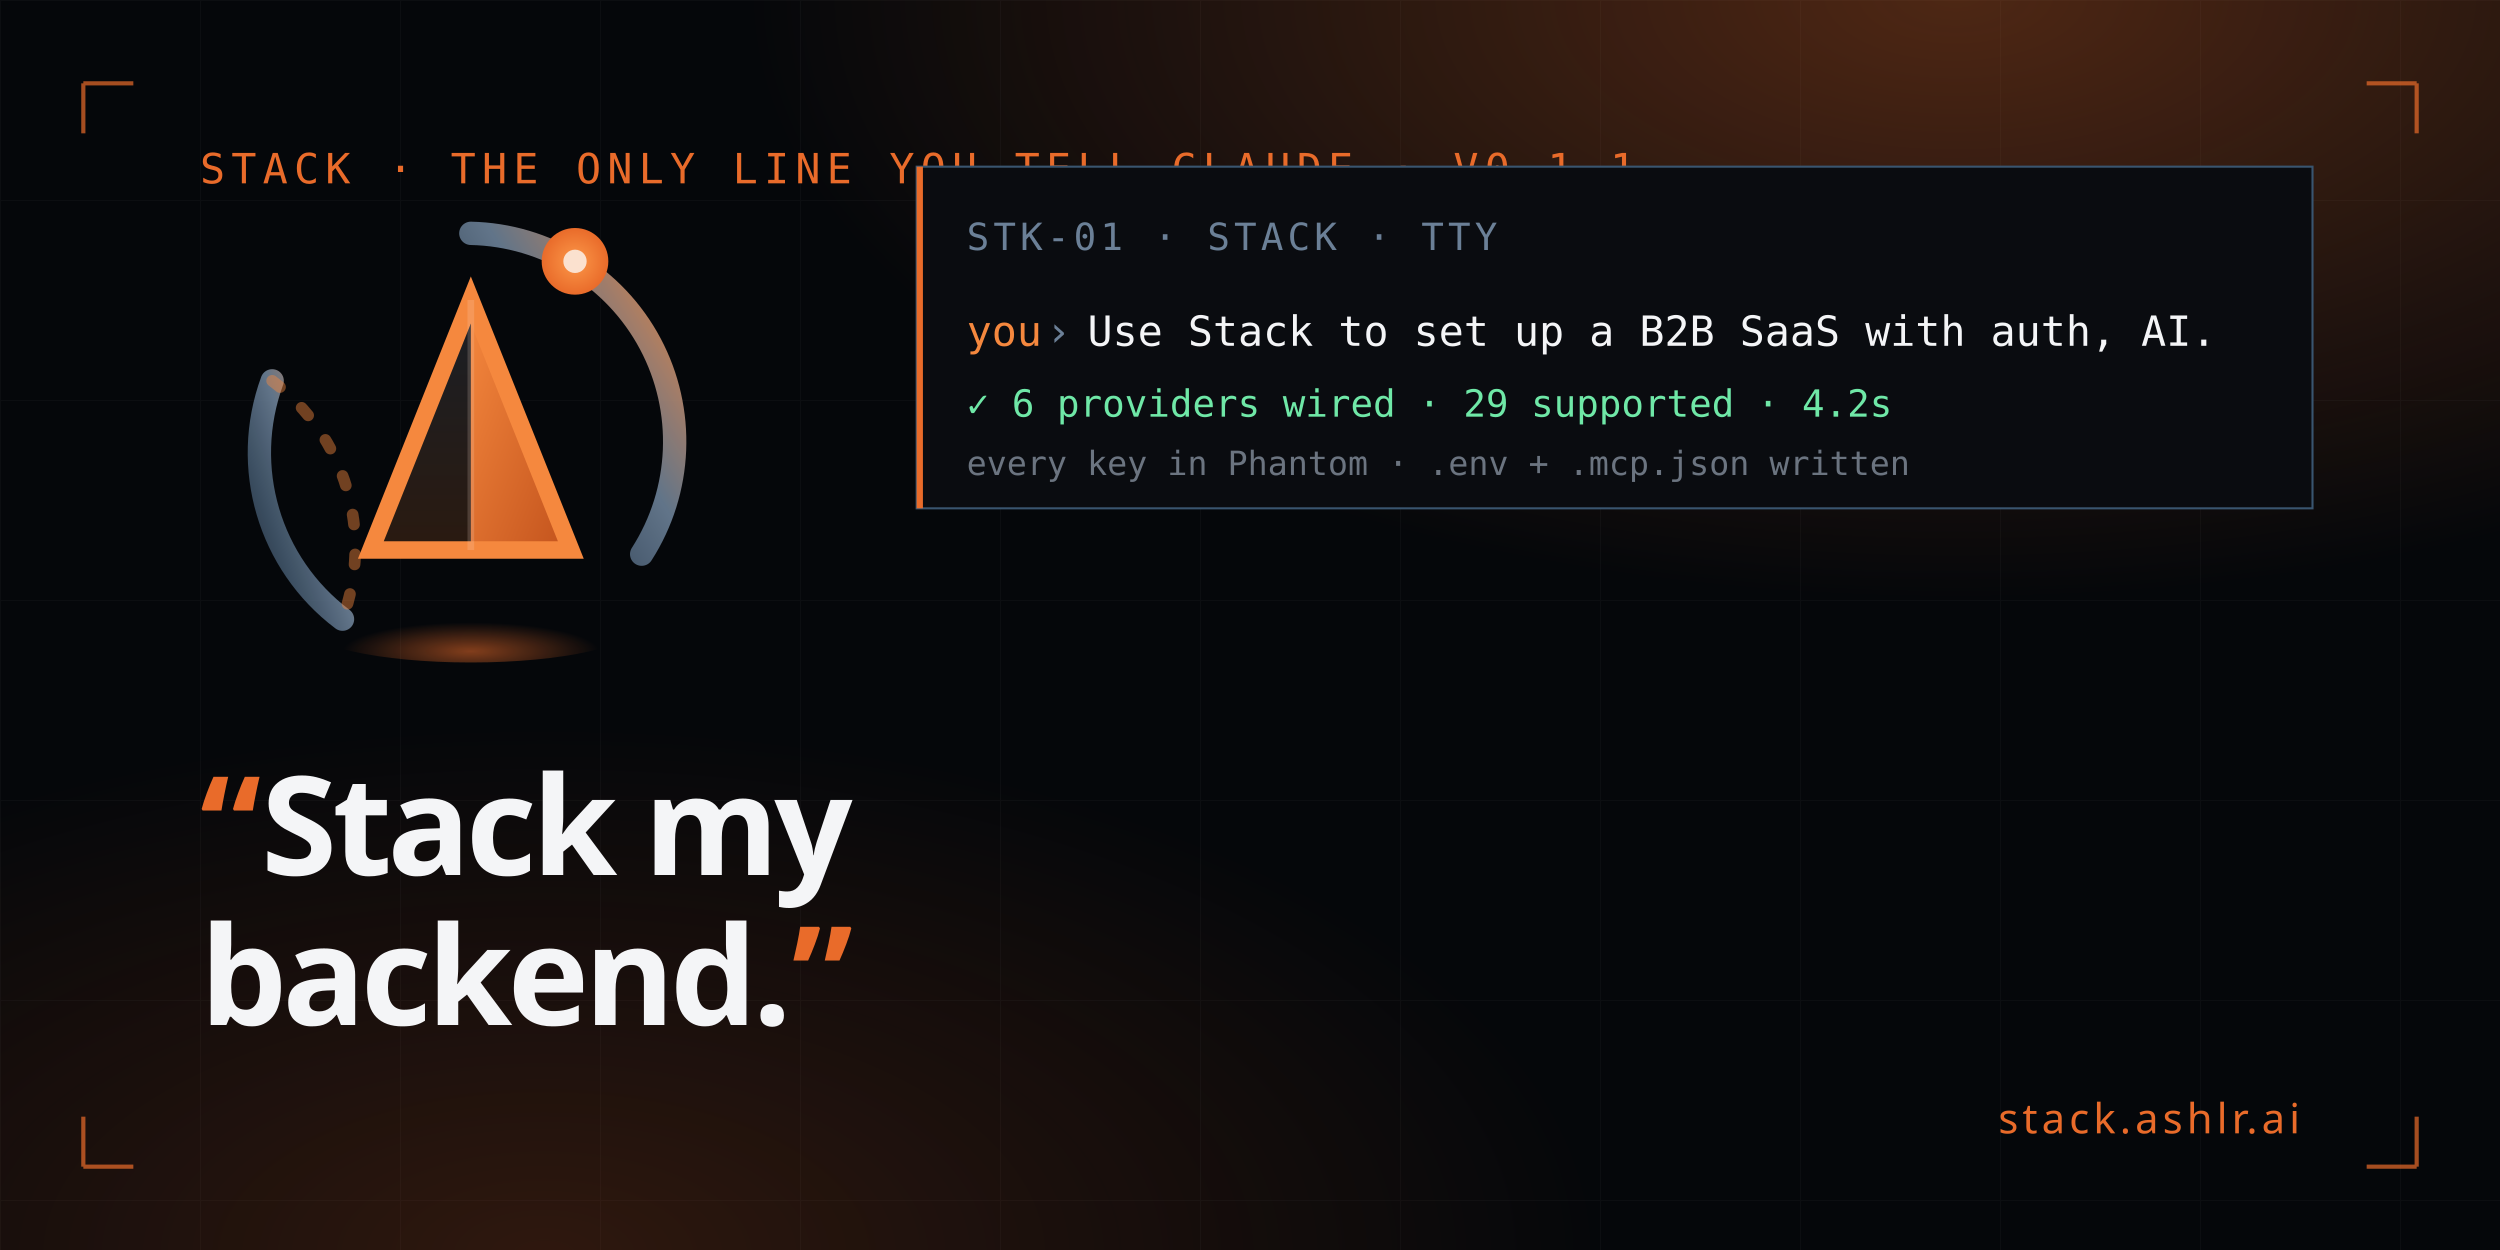
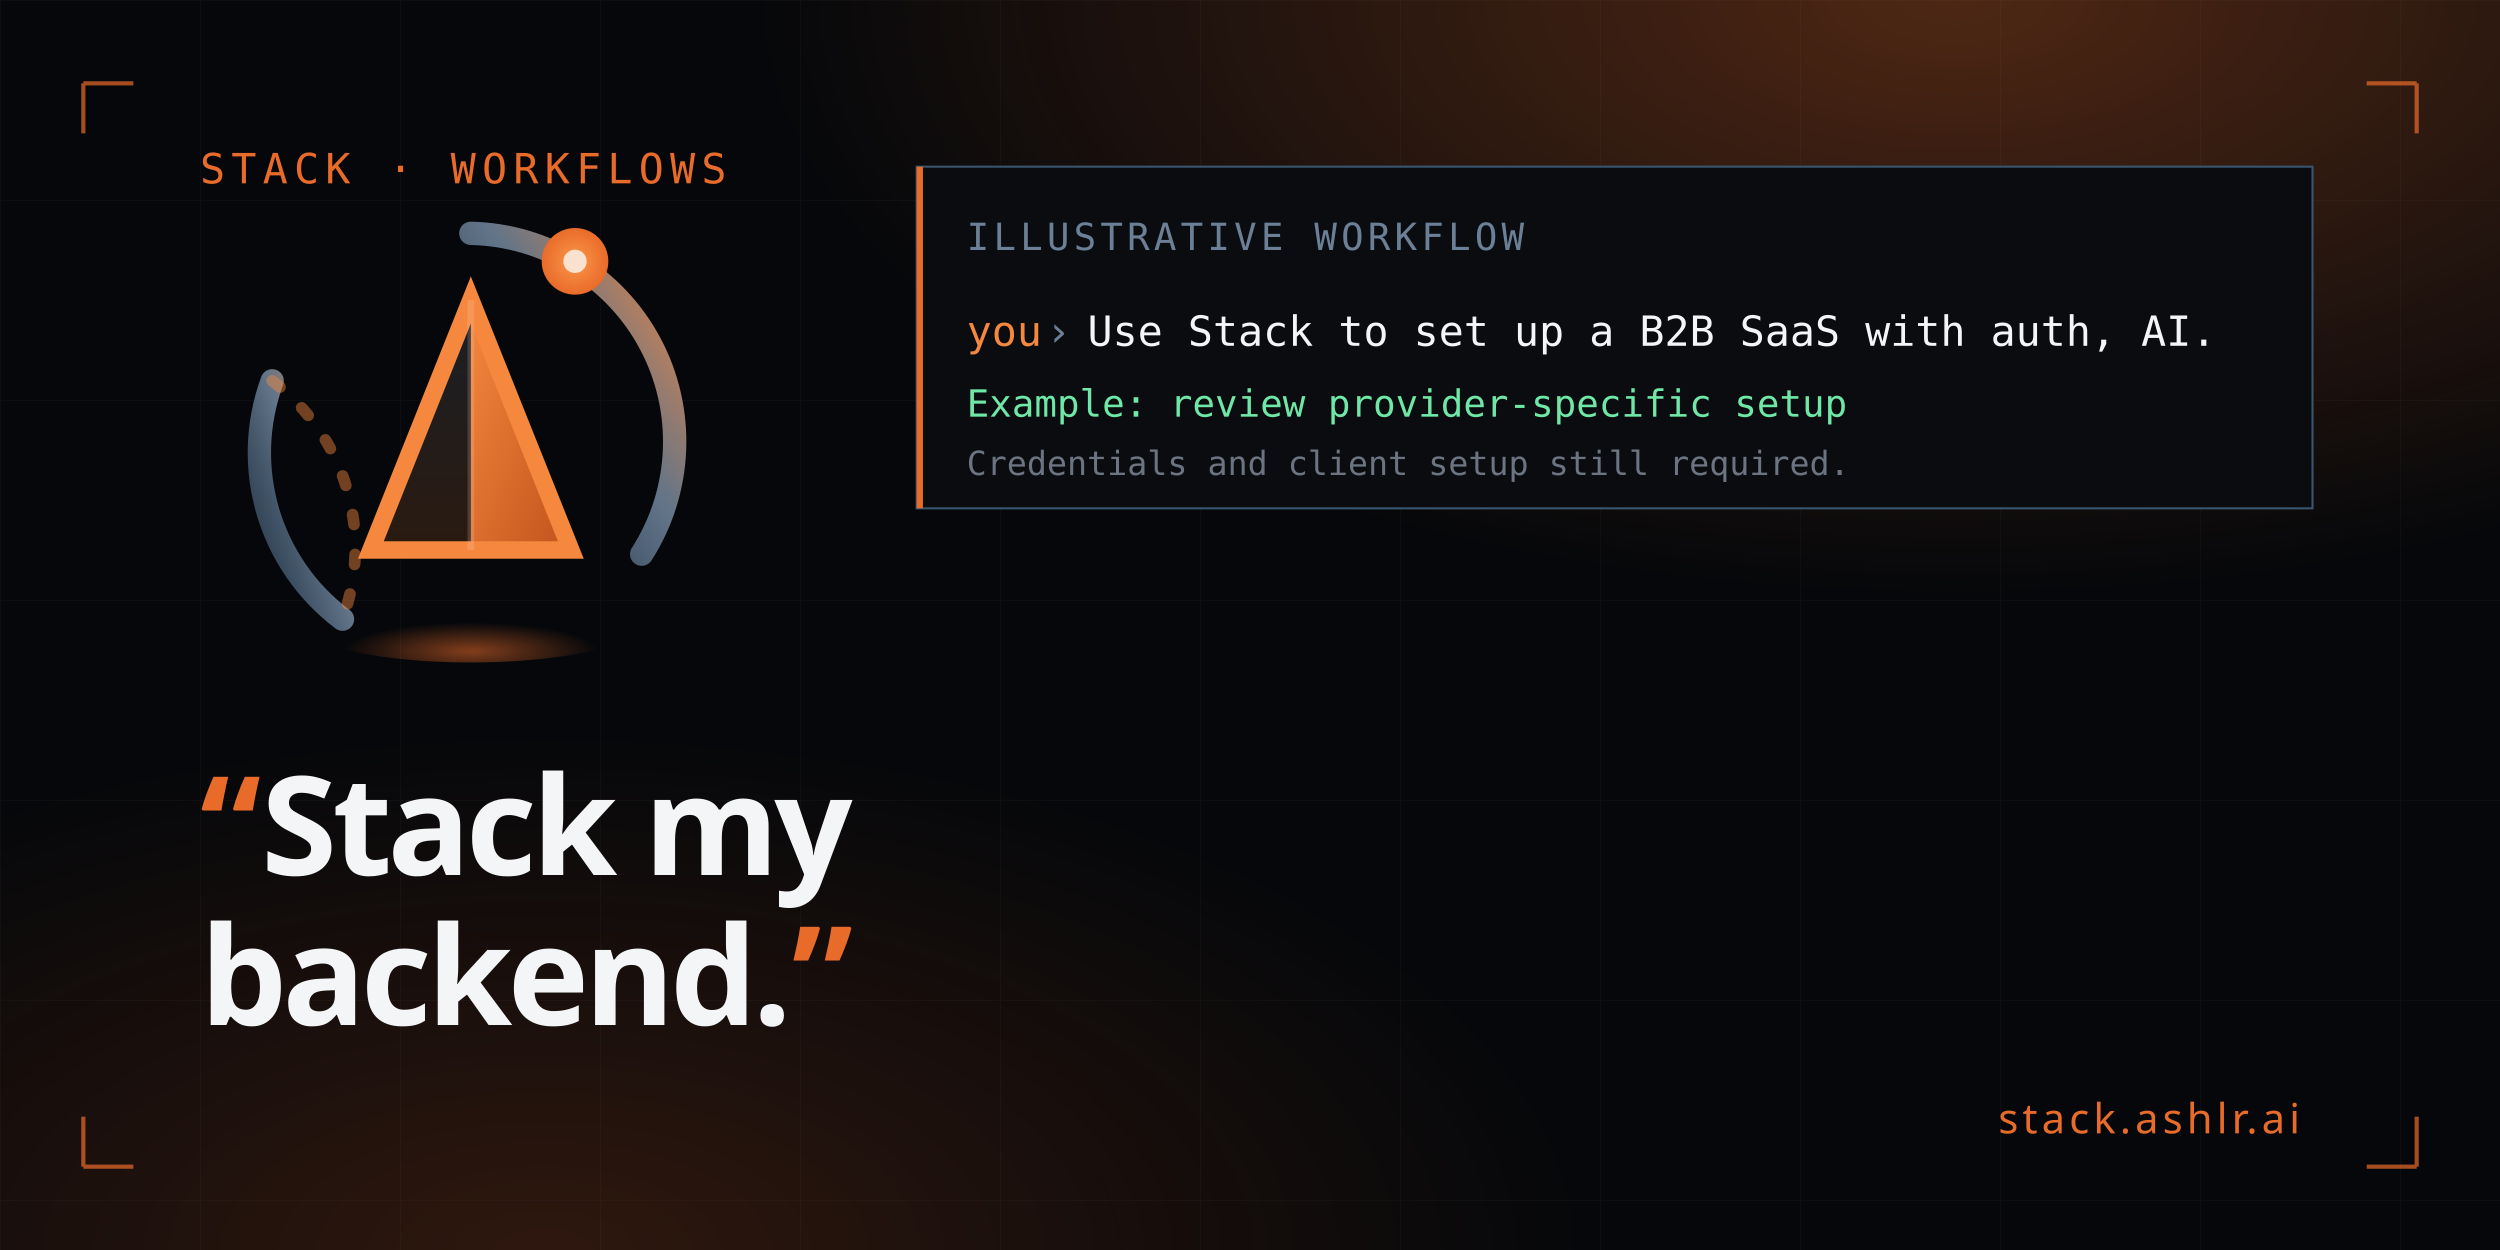
- <svg xmlns="http://www.w3.org/2000/svg" width="1200" height="600" viewBox="0 0 1200 600" role="img" aria-label="Ashlr Stack — one prompt, 29 providers wired.">
+ <svg xmlns="http://www.w3.org/2000/svg" width="1200" height="600" viewBox="0 0 1200 600" role="img" aria-label="Ashlr Stack — illustrative CLI workflow for supported project services.">
  <defs>
    <radialGradient id="glowTop" cx="78%" cy="0%" r="80%">
      <stop offset="0%" stop-color="#e96b2a" stop-opacity="0.32" />
      <stop offset="60%" stop-color="#e96b2a" stop-opacity="0" />
    </radialGradient>
    <radialGradient id="glowBottom" cx="22%" cy="100%" r="60%">
      <stop offset="0%" stop-color="#c2521c" stop-opacity="0.22" />
      <stop offset="70%" stop-color="#c2521c" stop-opacity="0" />
    </radialGradient>
    <linearGradient id="twRing" x1="0" y1="1" x2="1" y2="0">
      <stop offset="0%" stop-color="#39556f" stop-opacity="0.55" />
      <stop offset="55%" stop-color="#6b8097" stop-opacity="0.9" />
      <stop offset="100%" stop-color="#f5883e" />
    </linearGradient>
    <linearGradient id="twFacet" x1="0" y1="0" x2="1" y2="1">
      <stop offset="0%" stop-color="#f5883e" />
      <stop offset="100%" stop-color="#c2521c" />
    </linearGradient>
    <linearGradient id="twShadow" x1="0" y1="0" x2="0" y2="1">
      <stop offset="0%" stop-color="#1a1f26" />
      <stop offset="100%" stop-color="#2a1a10" />
    </linearGradient>
    <radialGradient id="twGlow" cx="50%" cy="85%" r="55%">
      <stop offset="0%" stop-color="#e96b2a" stop-opacity="0.55" />
      <stop offset="70%" stop-color="#e96b2a" stop-opacity="0" />
    </radialGradient>
    <radialGradient id="twSat" cx="50%" cy="50%" r="50%">
      <stop offset="0%" stop-color="#fbe1cf" />
      <stop offset="35%" stop-color="#f5883e" />
      <stop offset="100%" stop-color="#e96b2a" />
    </radialGradient>
    <pattern id="grid" width="96" height="96" patternUnits="userSpaceOnUse">
      <path d="M96 0H0V96" fill="none" stroke="#ffffff" stroke-opacity="0.03" stroke-width="1" />
    </pattern>
  </defs>
  <rect width="1200" height="600" fill="#05070a" />
  <rect width="1200" height="600" fill="url(#grid)" />
  <rect width="1200" height="600" fill="url(#glowTop)" />
  <rect width="1200" height="600" fill="url(#glowBottom)" />
-   <text x="96" y="88" font-family="ui-monospace, 'SF Mono', Menlo, monospace" font-size="20" fill="#e96b2a" letter-spacing="3">STACK · THE ONLY LINE YOU TELL CLAUDE · V0.1.1</text>
+   <text x="96" y="88" font-family="ui-monospace, 'SF Mono', Menlo, monospace" font-size="20" fill="#e96b2a" letter-spacing="3">STACK · WORKFLOWS</text>
  <g transform="translate(226 212) scale(8)">
    <ellipse cx="0" cy="11" rx="10" ry="2.25" fill="url(#twGlow)" />
    <path d="M 0 -12.5 A 12.5 12.5 0 0 1 10.25 6.75" stroke="url(#twRing)" stroke-width="1.4" stroke-linecap="round" fill="none" />
    <path d="M -7.7 10.65 A 12.5 12.5 0 0 1 -11.92 -3.65" stroke="url(#twRing)" stroke-width="1.4" stroke-linecap="round" fill="none" />
    <path d="M -11.92 -3.65 A 12.5 12.5 0 0 1 -7.7 10.65" stroke="#f5883e" stroke-opacity="0.45" stroke-width="0.7" stroke-dasharray="0.6 1.8" stroke-linecap="round" fill="none" />
    <path d="M 0 -8.5 L 0 6.5 L -6 6.5 Z" fill="url(#twShadow)" />
    <path d="M 0 -8.5 L 6 6.5 L 0 6.5 Z" fill="url(#twFacet)" />
    <path d="M 0 -8.5 L 6 6.5 L -6 6.5 Z" fill="none" stroke="#f5883e" stroke-width="1.05" stroke-linejoin="miter" />
    <line x1="0" y1="-8.5" x2="0" y2="6.5" stroke="#fbe1cf" stroke-opacity="0.18" stroke-width="0.4" />
    <circle cx="6.25" cy="-10.82" r="2" fill="url(#twSat)" />
    <circle cx="6.25" cy="-10.82" r="0.7" fill="#fbe1cf" />
  </g>
  <text x="96" y="420" font-family="'PP Monument Grotesk', ui-sans-serif, system-ui, sans-serif" font-size="66" font-weight="600" fill="#f4f5f7" letter-spacing="-2.2">
    <tspan fill="#e96b2a">“</tspan>Stack my
  </text>
  <text x="96" y="492" font-family="'PP Monument Grotesk', ui-sans-serif, system-ui, sans-serif" font-size="66" font-weight="600" fill="#f4f5f7" letter-spacing="-2.2">
    backend.<tspan fill="#e96b2a">”</tspan>
  </text>
  <g transform="translate(440, 80)">
    <rect x="0" y="0" width="670" height="164" fill="#0a0c10" stroke="#39556f" stroke-width="1" />
    <rect x="0" y="0" width="3" height="164" fill="#e96b2a" />
-     <text x="24" y="40" font-family="ui-monospace, 'SF Mono', Menlo, monospace" font-size="18" fill="#6b8097" letter-spacing="2">STK-01 · STACK · TTY</text>
+     <text x="24" y="40" font-family="ui-monospace, 'SF Mono', Menlo, monospace" font-size="18" fill="#6b8097" letter-spacing="2">ILLUSTRATIVE WORKFLOW</text>
    <text x="24" y="86" font-family="ui-monospace, 'SF Mono', Menlo, monospace" font-size="20" fill="#f5883e">you</text>
    <text x="62" y="86" font-family="ui-monospace, 'SF Mono', Menlo, monospace" font-size="20" fill="#6b8097">›</text>
    <text x="82" y="86" font-family="ui-monospace, 'SF Mono', Menlo, monospace" font-size="20" fill="#f4f5f7">Use Stack to set up a B2B SaaS with auth, AI.</text>
-     <text x="24" y="120" font-family="ui-monospace, 'SF Mono', Menlo, monospace" font-size="18" fill="#6fe8a7">✓ 6 providers wired · 29 supported · 4.2s</text>
-     <text x="24" y="148" font-family="ui-monospace, 'SF Mono', Menlo, monospace" font-size="16" fill="#6b7480">every key in Phantom · .env + .mcp.json written</text>
+     <text x="24" y="120" font-family="ui-monospace, 'SF Mono', Menlo, monospace" font-size="18" fill="#6fe8a7">Example: review provider-specific setup</text>
+     <text x="24" y="148" font-family="ui-monospace, 'SF Mono', Menlo, monospace" font-size="16" fill="#6b7480">Credentials and client setup still required.</text>
  </g>
  <text x="1104" y="544" font-family="'PP Monument Grotesk', ui-sans-serif, system-ui, sans-serif" font-size="20" font-weight="500" fill="#e96b2a" text-anchor="end" letter-spacing="2">stack.ashlr.ai</text>
  <g stroke="#e96b2a" stroke-width="2" fill="none" opacity="0.7">
    <path d="M40 40 L64 40 M40 40 L40 64" />
    <path d="M1160 40 L1136 40 M1160 40 L1160 64" />
    <path d="M40 560 L64 560 M40 560 L40 536" />
    <path d="M1160 560 L1136 560 M1160 560 L1160 536" />
  </g>
</svg>
